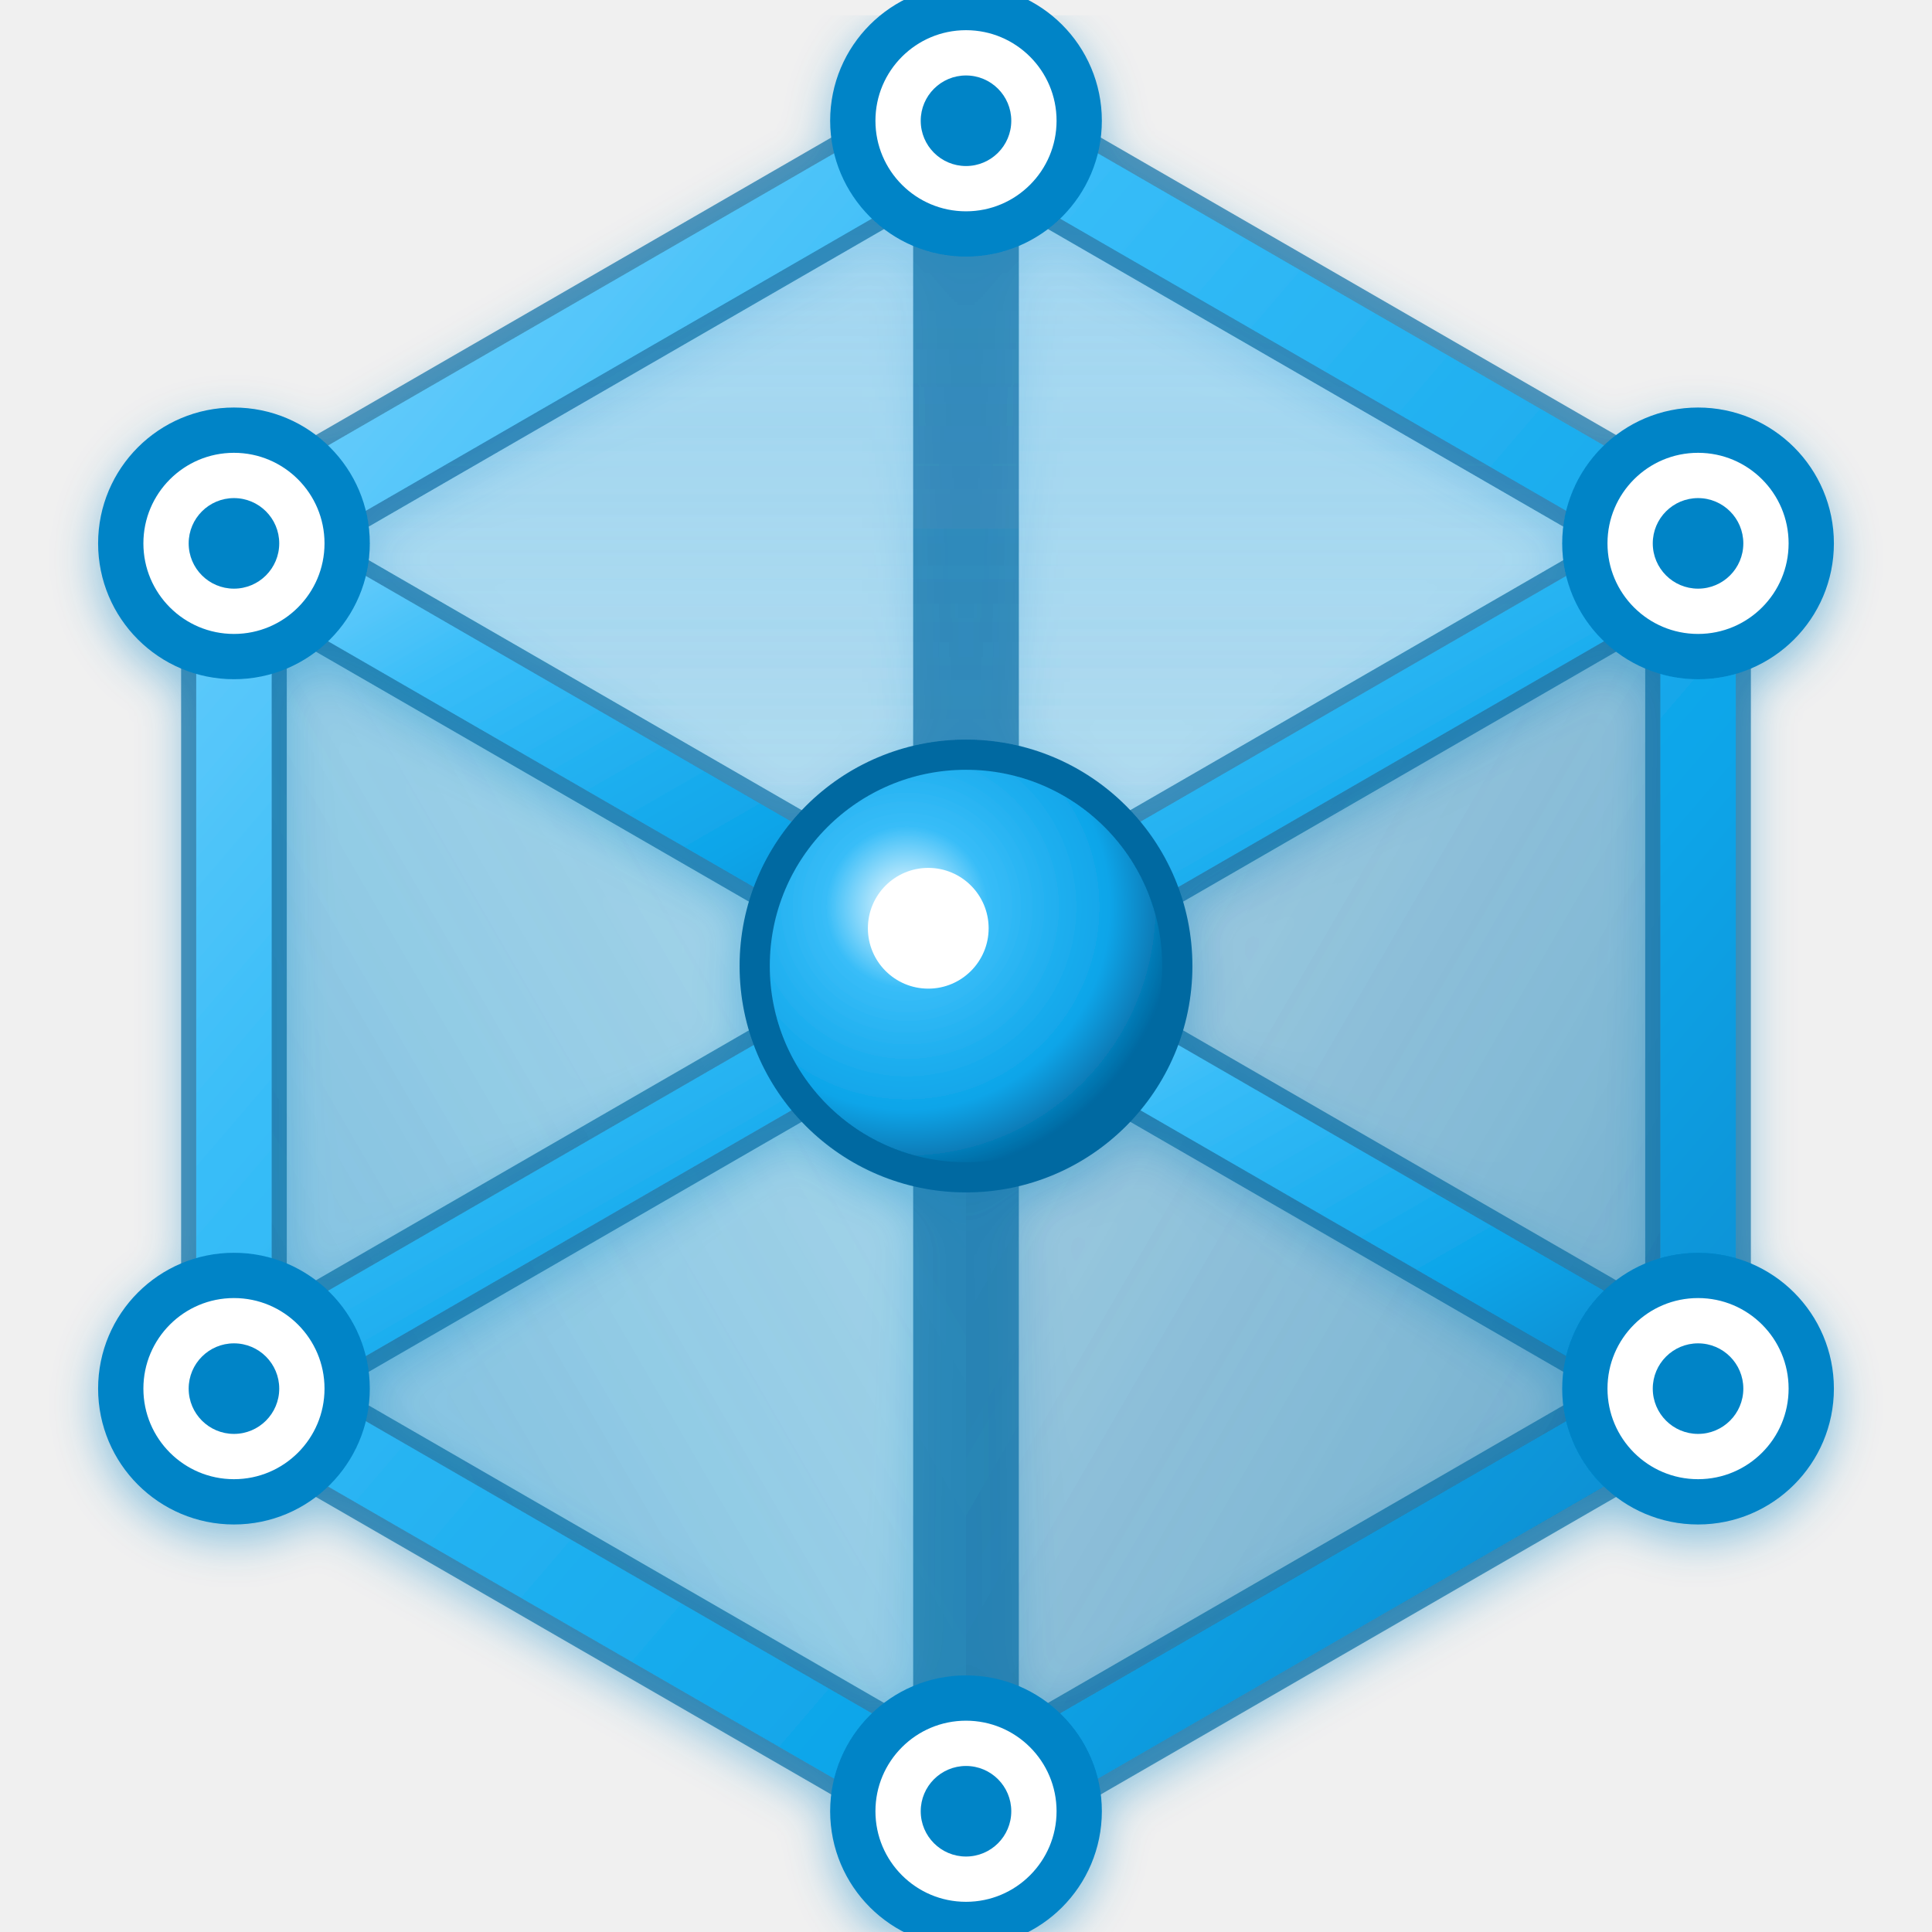
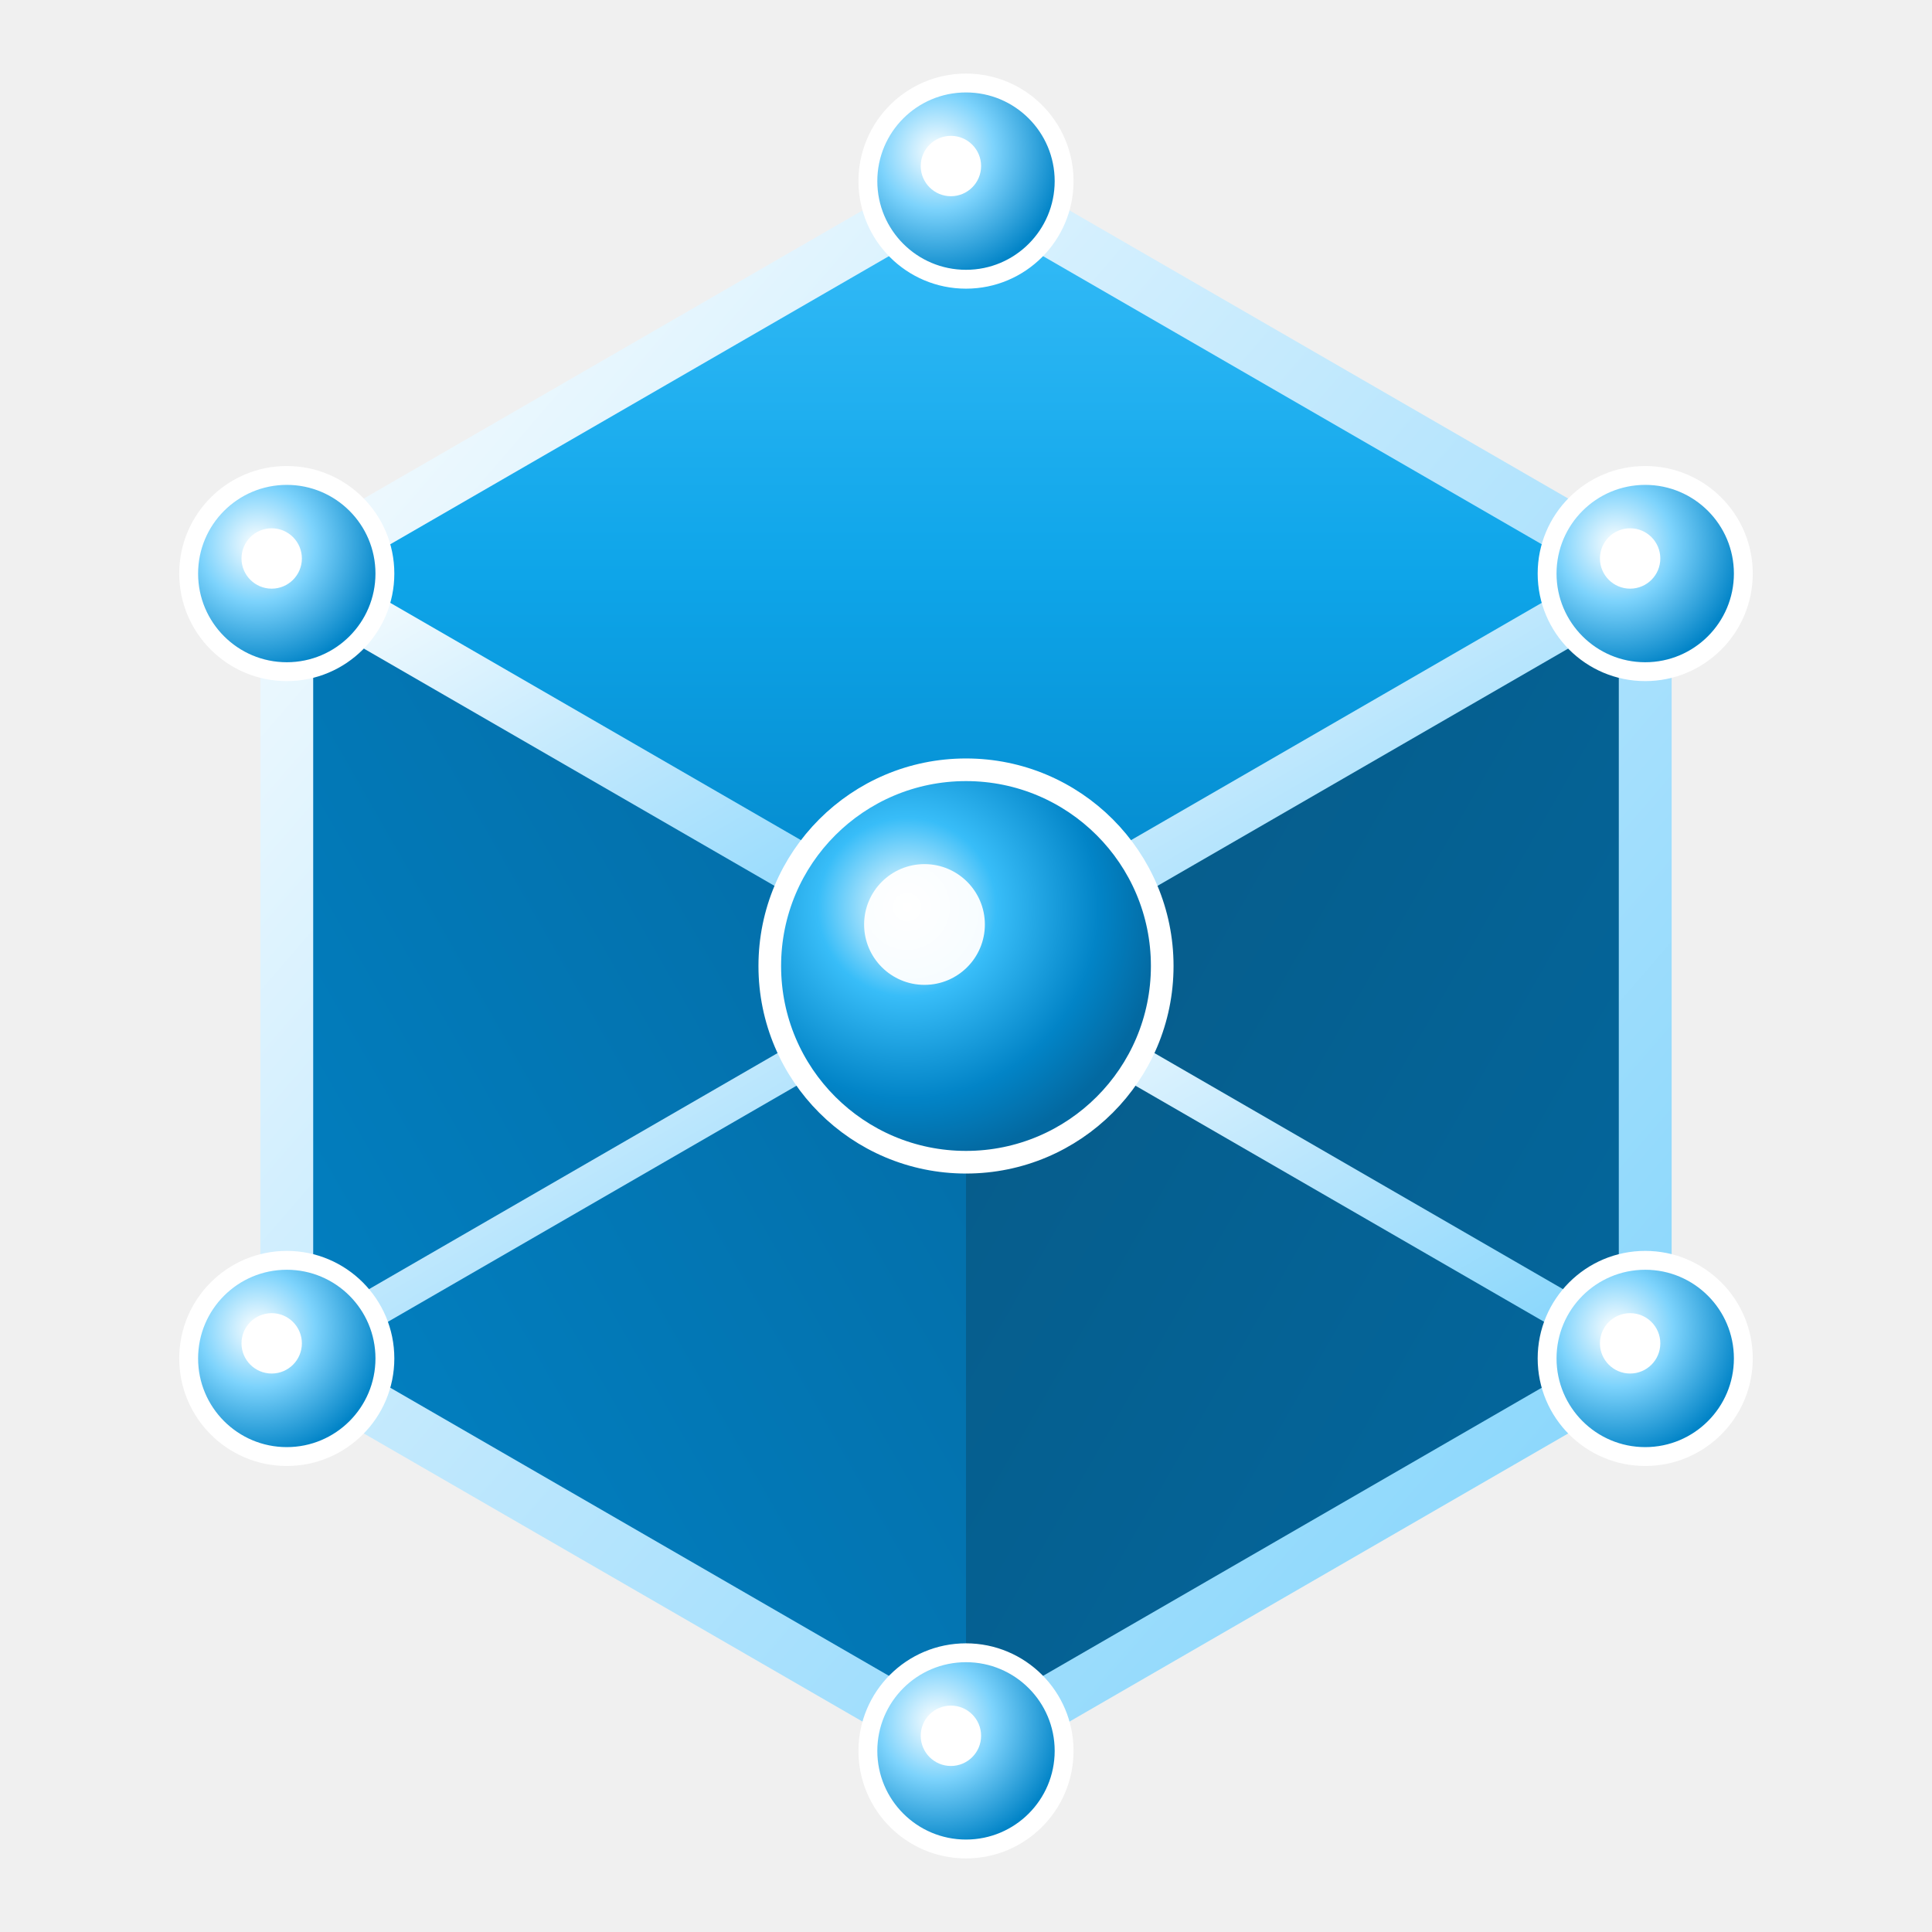
<svg xmlns="http://www.w3.org/2000/svg" viewBox="0 0 512 512" width="100%" height="100%">
  <defs>
-     <linearGradient id="hubFacetTop" x1="0%" y1="100%" x2="0%" y2="0%">
-       <stop offset="0%" stop-color="#38bdf8" stop-opacity="0.22" />
-       <stop offset="100%" stop-color="#7dd3fc" stop-opacity="0.48" />
+     <linearGradient id="cubeTop" x1="0%" y1="100%" x2="0%" y2="0%">
+       <stop offset="0%" stop-color="#0284c7" />
+       <stop offset="50%" stop-color="#0ea5e9" />
+       <stop offset="100%" stop-color="#38bdf8" />
    </linearGradient>
-     <linearGradient id="hubFacetLeft" x1="100%" y1="0%" x2="0%" y2="100%">
-       <stop offset="0%" stop-color="#0ea5e9" stop-opacity="0.18" />
-       <stop offset="100%" stop-color="#0284c7" stop-opacity="0.40" />
-     </linearGradient>
-     <linearGradient id="hubFacetRight" x1="0%" y1="0%" x2="100%" y2="100%">
-       <stop offset="0%" stop-color="#0284c7" stop-opacity="0.20" />
-       <stop offset="100%" stop-color="#0369a1" stop-opacity="0.45" />
-     </linearGradient>
-     <linearGradient id="hubSpokes" x1="0%" y1="0%" x2="100%" y2="100%">
-       <stop offset="0%" stop-color="#7dd3fc" />
-       <stop offset="30%" stop-color="#38bdf8" />
-       <stop offset="70%" stop-color="#0ea5e9" />
+     <linearGradient id="cubeLeft" x1="100%" y1="0%" x2="0%" y2="100%">
+       <stop offset="0%" stop-color="#0369a1" />
      <stop offset="100%" stop-color="#0284c7" />
    </linearGradient>
-     <radialGradient id="hubCoreOrb" cx="36%" cy="36%" r="64%">
+     <linearGradient id="cubeRight" x1="0%" y1="0%" x2="100%" y2="100%">
+       <stop offset="0%" stop-color="#075985" />
+       <stop offset="100%" stop-color="#0369a1" />
+     </linearGradient>
+     <linearGradient id="laserBevel" x1="0%" y1="0%" x2="100%" y2="100%">
      <stop offset="0%" stop-color="#ffffff" />
-       <stop offset="30%" stop-color="#38bdf8" />
-       <stop offset="75%" stop-color="#0ea5e9" />
+       <stop offset="50%" stop-color="#bae6fd" />
+       <stop offset="100%" stop-color="#7dd3fc" />
+     </linearGradient>
+     <radialGradient id="nodeGrad" cx="35%" cy="35%" r="65%">
+       <stop offset="0%" stop-color="#ffffff" />
+       <stop offset="45%" stop-color="#7dd3fc" />
+       <stop offset="100%" stop-color="#0284c7" />
+     </radialGradient>
+     <radialGradient id="coreGrad" cx="35%" cy="35%" r="65%">
+       <stop offset="0%" stop-color="#ffffff" />
+       <stop offset="35%" stop-color="#38bdf8" />
+       <stop offset="75%" stop-color="#0284c7" />
      <stop offset="100%" stop-color="#0369a1" />
    </radialGradient>
-     <filter id="hubShadow" x="-20%" y="-20%" width="140%" height="140%">
-       <feDropShadow dx="0" dy="4" stdDeviation="6" flood-color="#0284c7" flood-opacity="0.45" />
-     </filter>
  </defs>
-   <g filter="url(#hubShadow)">
-     <polygon points="256,256 256,32 450,144" fill="url(#hubFacetTop)" />
-     <polygon points="256,256 256,32 62,144" fill="url(#hubFacetTop)" />
-     <polygon points="256,256 62,144 62,368 256,480" fill="url(#hubFacetLeft)" />
-     <polygon points="256,256 450,144 450,368 256,480" fill="url(#hubFacetRight)" />
-     <g stroke="#0369a1" stroke-width="28" stroke-linecap="round" stroke-linejoin="round" opacity="0.65">
-       <line x1="256" y1="256" x2="256" y2="32" />
-       <line x1="256" y1="256" x2="450" y2="144" />
-       <line x1="256" y1="256" x2="450" y2="368" />
-       <line x1="256" y1="256" x2="256" y2="480" />
-       <line x1="256" y1="256" x2="62" y2="368" />
-       <line x1="256" y1="256" x2="62" y2="144" />
-       <polygon points="256,32 450,144 450,368 256,480 62,368 62,144" fill="none" />
-     </g>
-     <g stroke="url(#hubSpokes)" stroke-width="20" stroke-linecap="round" stroke-linejoin="round">
-       <line x1="256" y1="256" x2="256" y2="32" />
-       <line x1="256" y1="256" x2="450" y2="144" />
-       <line x1="256" y1="256" x2="450" y2="368" />
-       <line x1="256" y1="256" x2="256" y2="480" />
-       <line x1="256" y1="256" x2="62" y2="368" />
-       <line x1="256" y1="256" x2="62" y2="144" />
-       <polygon points="256,32 450,144 450,368 256,480 62,368 62,144" fill="none" />
-     </g>
-     <g stroke="#0284c7" stroke-width="12" fill="#ffffff">
-       <circle cx="256" cy="32" r="30" />
-       <circle cx="450" cy="144" r="30" />
-       <circle cx="450" cy="368" r="30" />
-       <circle cx="256" cy="480" r="30" />
-       <circle cx="62" cy="368" r="30" />
-       <circle cx="62" cy="144" r="30" />
-     </g>
-     <g fill="#0284c7">
-       <circle cx="256" cy="32" r="12" />
-       <circle cx="450" cy="144" r="12" />
-       <circle cx="450" cy="368" r="12" />
-       <circle cx="256" cy="480" r="12" />
-       <circle cx="62" cy="368" r="12" />
-       <circle cx="62" cy="144" r="12" />
-     </g>
-     <circle cx="256" cy="256" r="56" fill="url(#hubCoreOrb)" stroke="#0369a1" stroke-width="8" />
-     <circle cx="246" cy="246" r="16" fill="#ffffff" />
+   <polygon points="256,256 76,152 256,48 436,152" fill="url(#cubeTop)" />
+   <polygon points="256,256 76,152 76,360 256,464" fill="url(#cubeLeft)" />
+   <polygon points="256,256 436,152 436,360 256,464" fill="url(#cubeRight)" />
+   <g stroke="url(#laserBevel)" stroke-width="14" stroke-linecap="round" stroke-linejoin="round">
+     <line x1="256" y1="256" x2="76" y2="152" />
+     <line x1="256" y1="256" x2="436" y2="152" />
+     <line x1="256" y1="256" x2="256" y2="464" />
+     <line x1="256" y1="256" x2="256" y2="48" stroke-width="10" stroke-dasharray="none" />
+     <line x1="256" y1="256" x2="76" y2="360" stroke-width="10" stroke-dasharray="none" />
+     <line x1="256" y1="256" x2="436" y2="360" stroke-width="10" stroke-dasharray="none" />
+     <polygon points="256,48 436,152 436,360 256,464 76,360 76,152" fill="none" stroke-width="14" />
  </g>
+   <circle cx="256" cy="48" r="26" fill="url(#nodeGrad)" stroke="#ffffff" stroke-width="5" />
+   <circle cx="436" cy="152" r="26" fill="url(#nodeGrad)" stroke="#ffffff" stroke-width="5" />
+   <circle cx="436" cy="360" r="26" fill="url(#nodeGrad)" stroke="#ffffff" stroke-width="5" />
+   <circle cx="256" cy="464" r="26" fill="url(#nodeGrad)" stroke="#ffffff" stroke-width="5" />
+   <circle cx="76" cy="360" r="26" fill="url(#nodeGrad)" stroke="#ffffff" stroke-width="5" />
+   <circle cx="76" cy="152" r="26" fill="url(#nodeGrad)" stroke="#ffffff" stroke-width="5" />
+   <circle cx="252" cy="44" r="8" fill="#ffffff" />
+   <circle cx="432" cy="148" r="8" fill="#ffffff" />
+   <circle cx="432" cy="356" r="8" fill="#ffffff" />
+   <circle cx="252" cy="460" r="8" fill="#ffffff" />
+   <circle cx="72" cy="356" r="8" fill="#ffffff" />
+   <circle cx="72" cy="148" r="8" fill="#ffffff" />
+   <circle cx="256" cy="256" r="52" fill="url(#coreGrad)" stroke="#ffffff" stroke-width="6" />
+   <circle cx="245" cy="245" r="16" fill="#ffffff" opacity="0.95" />
</svg>
